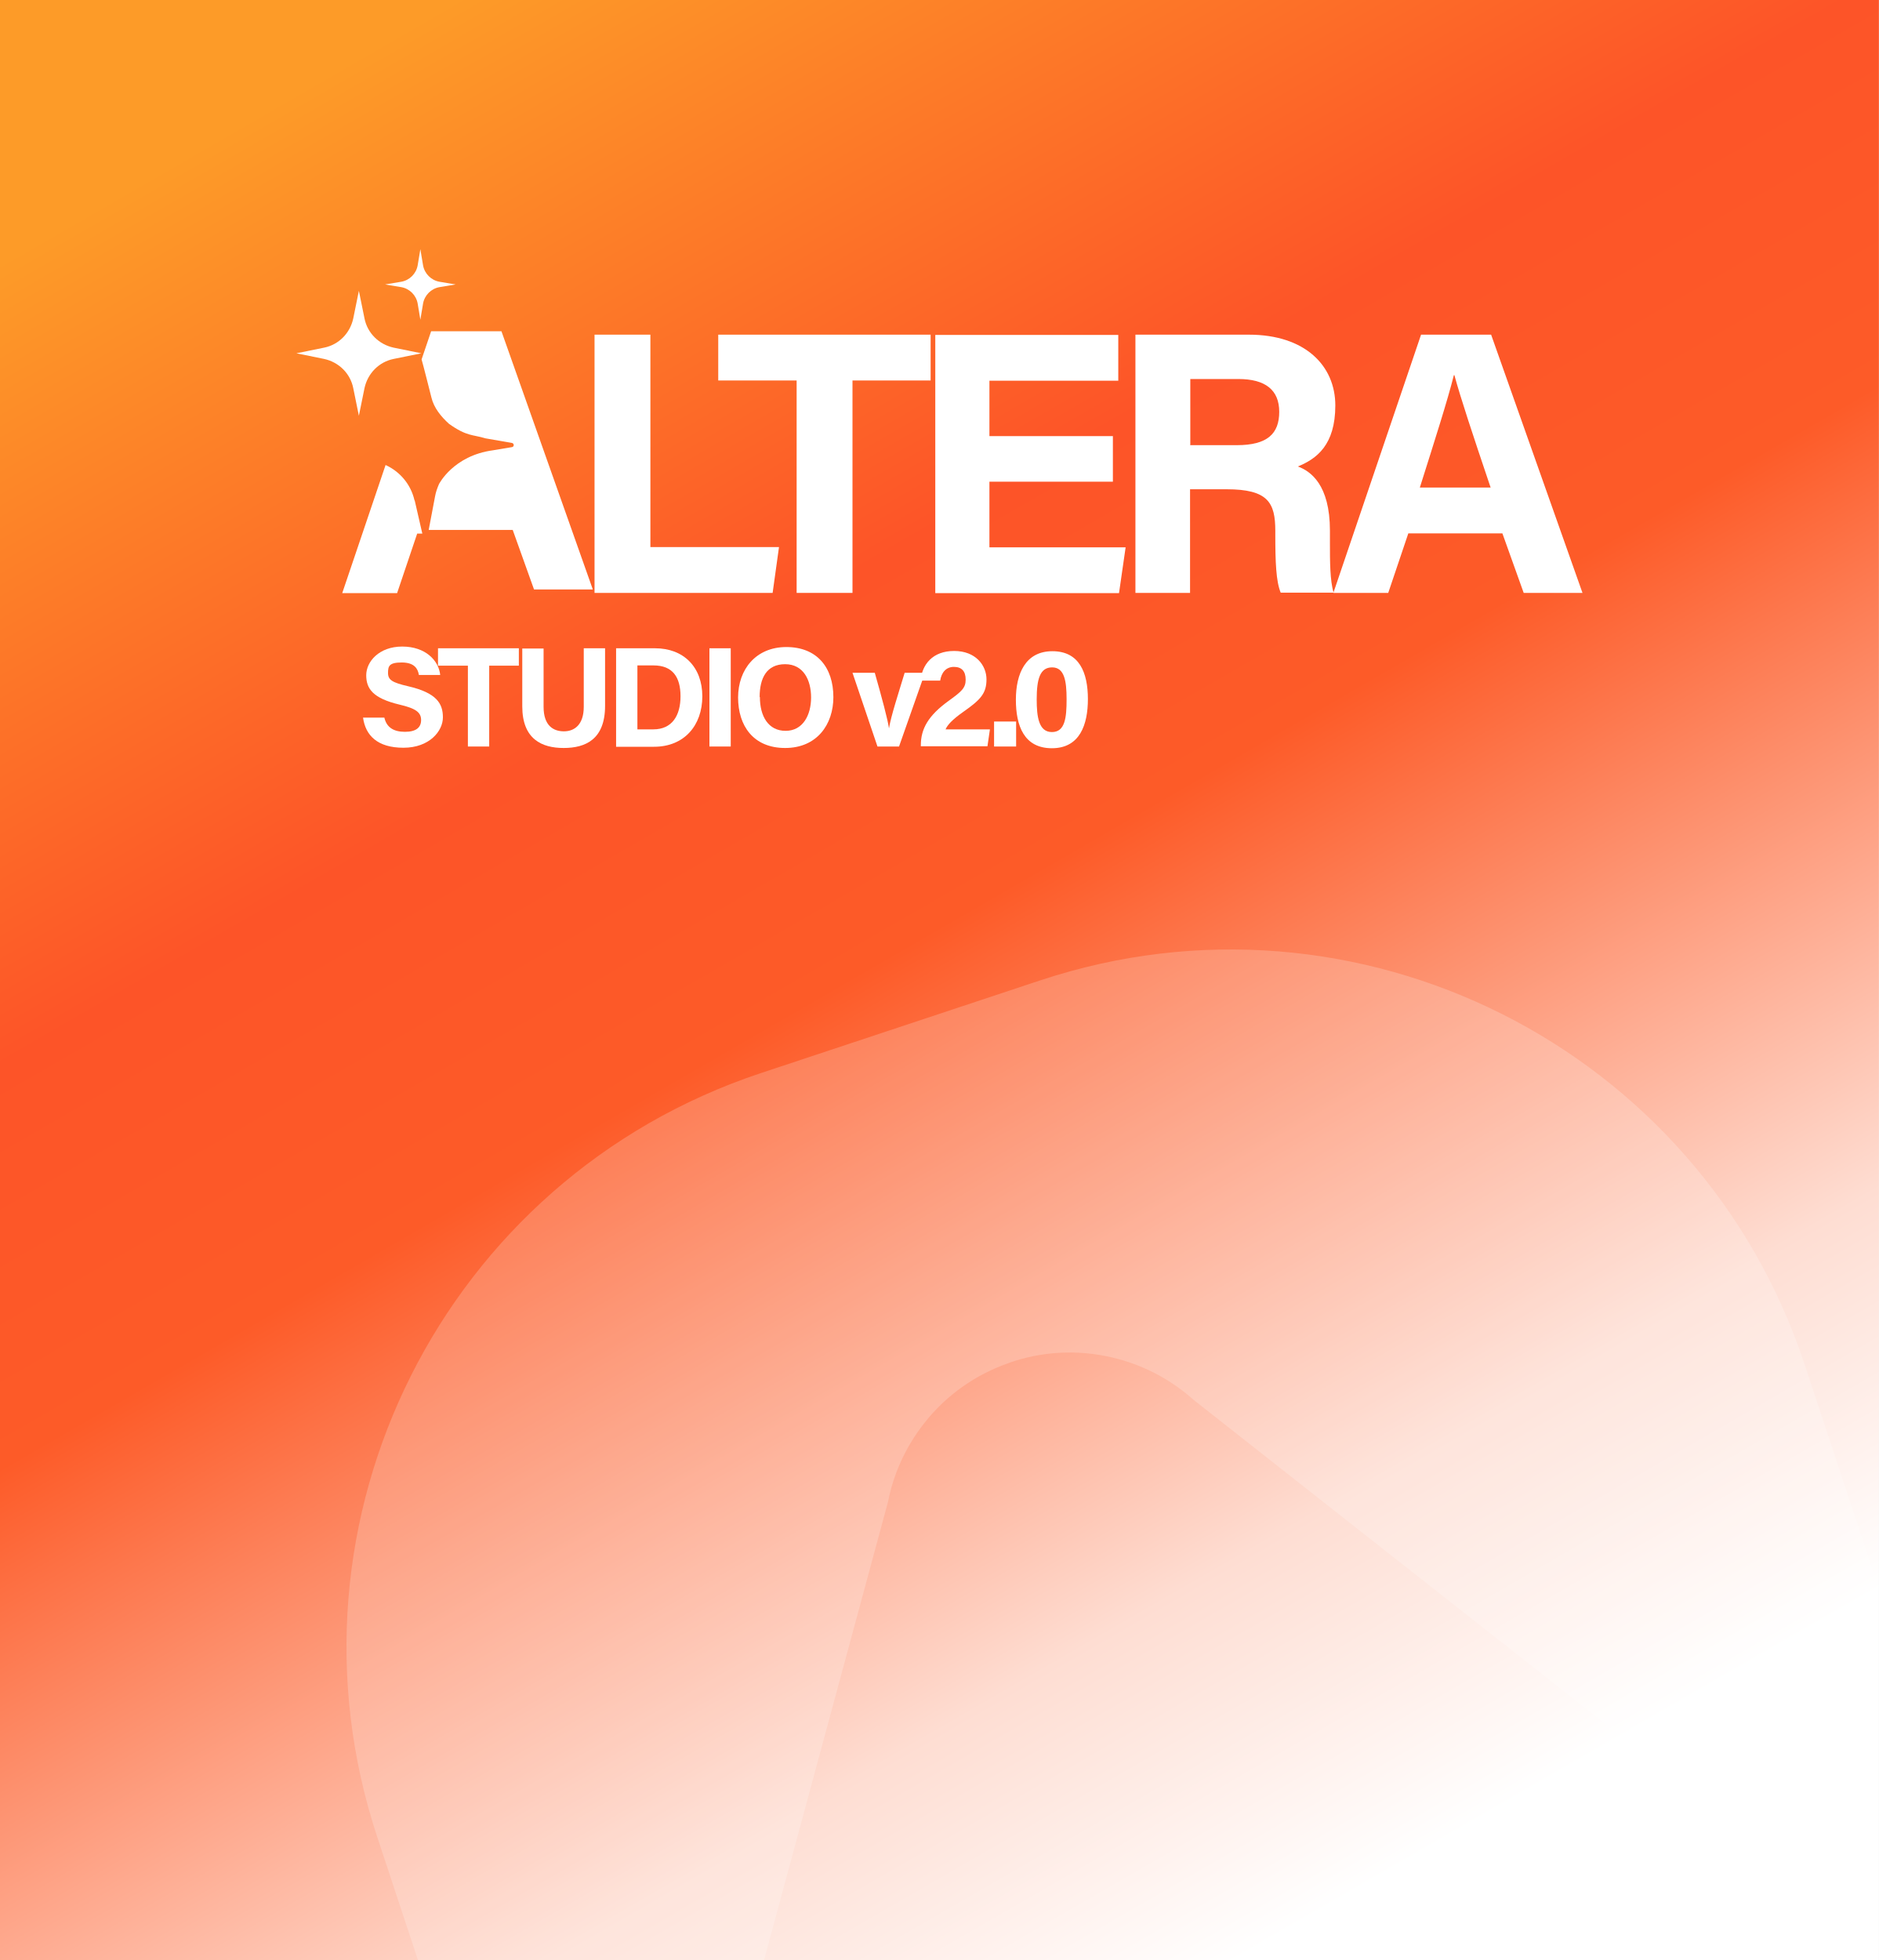
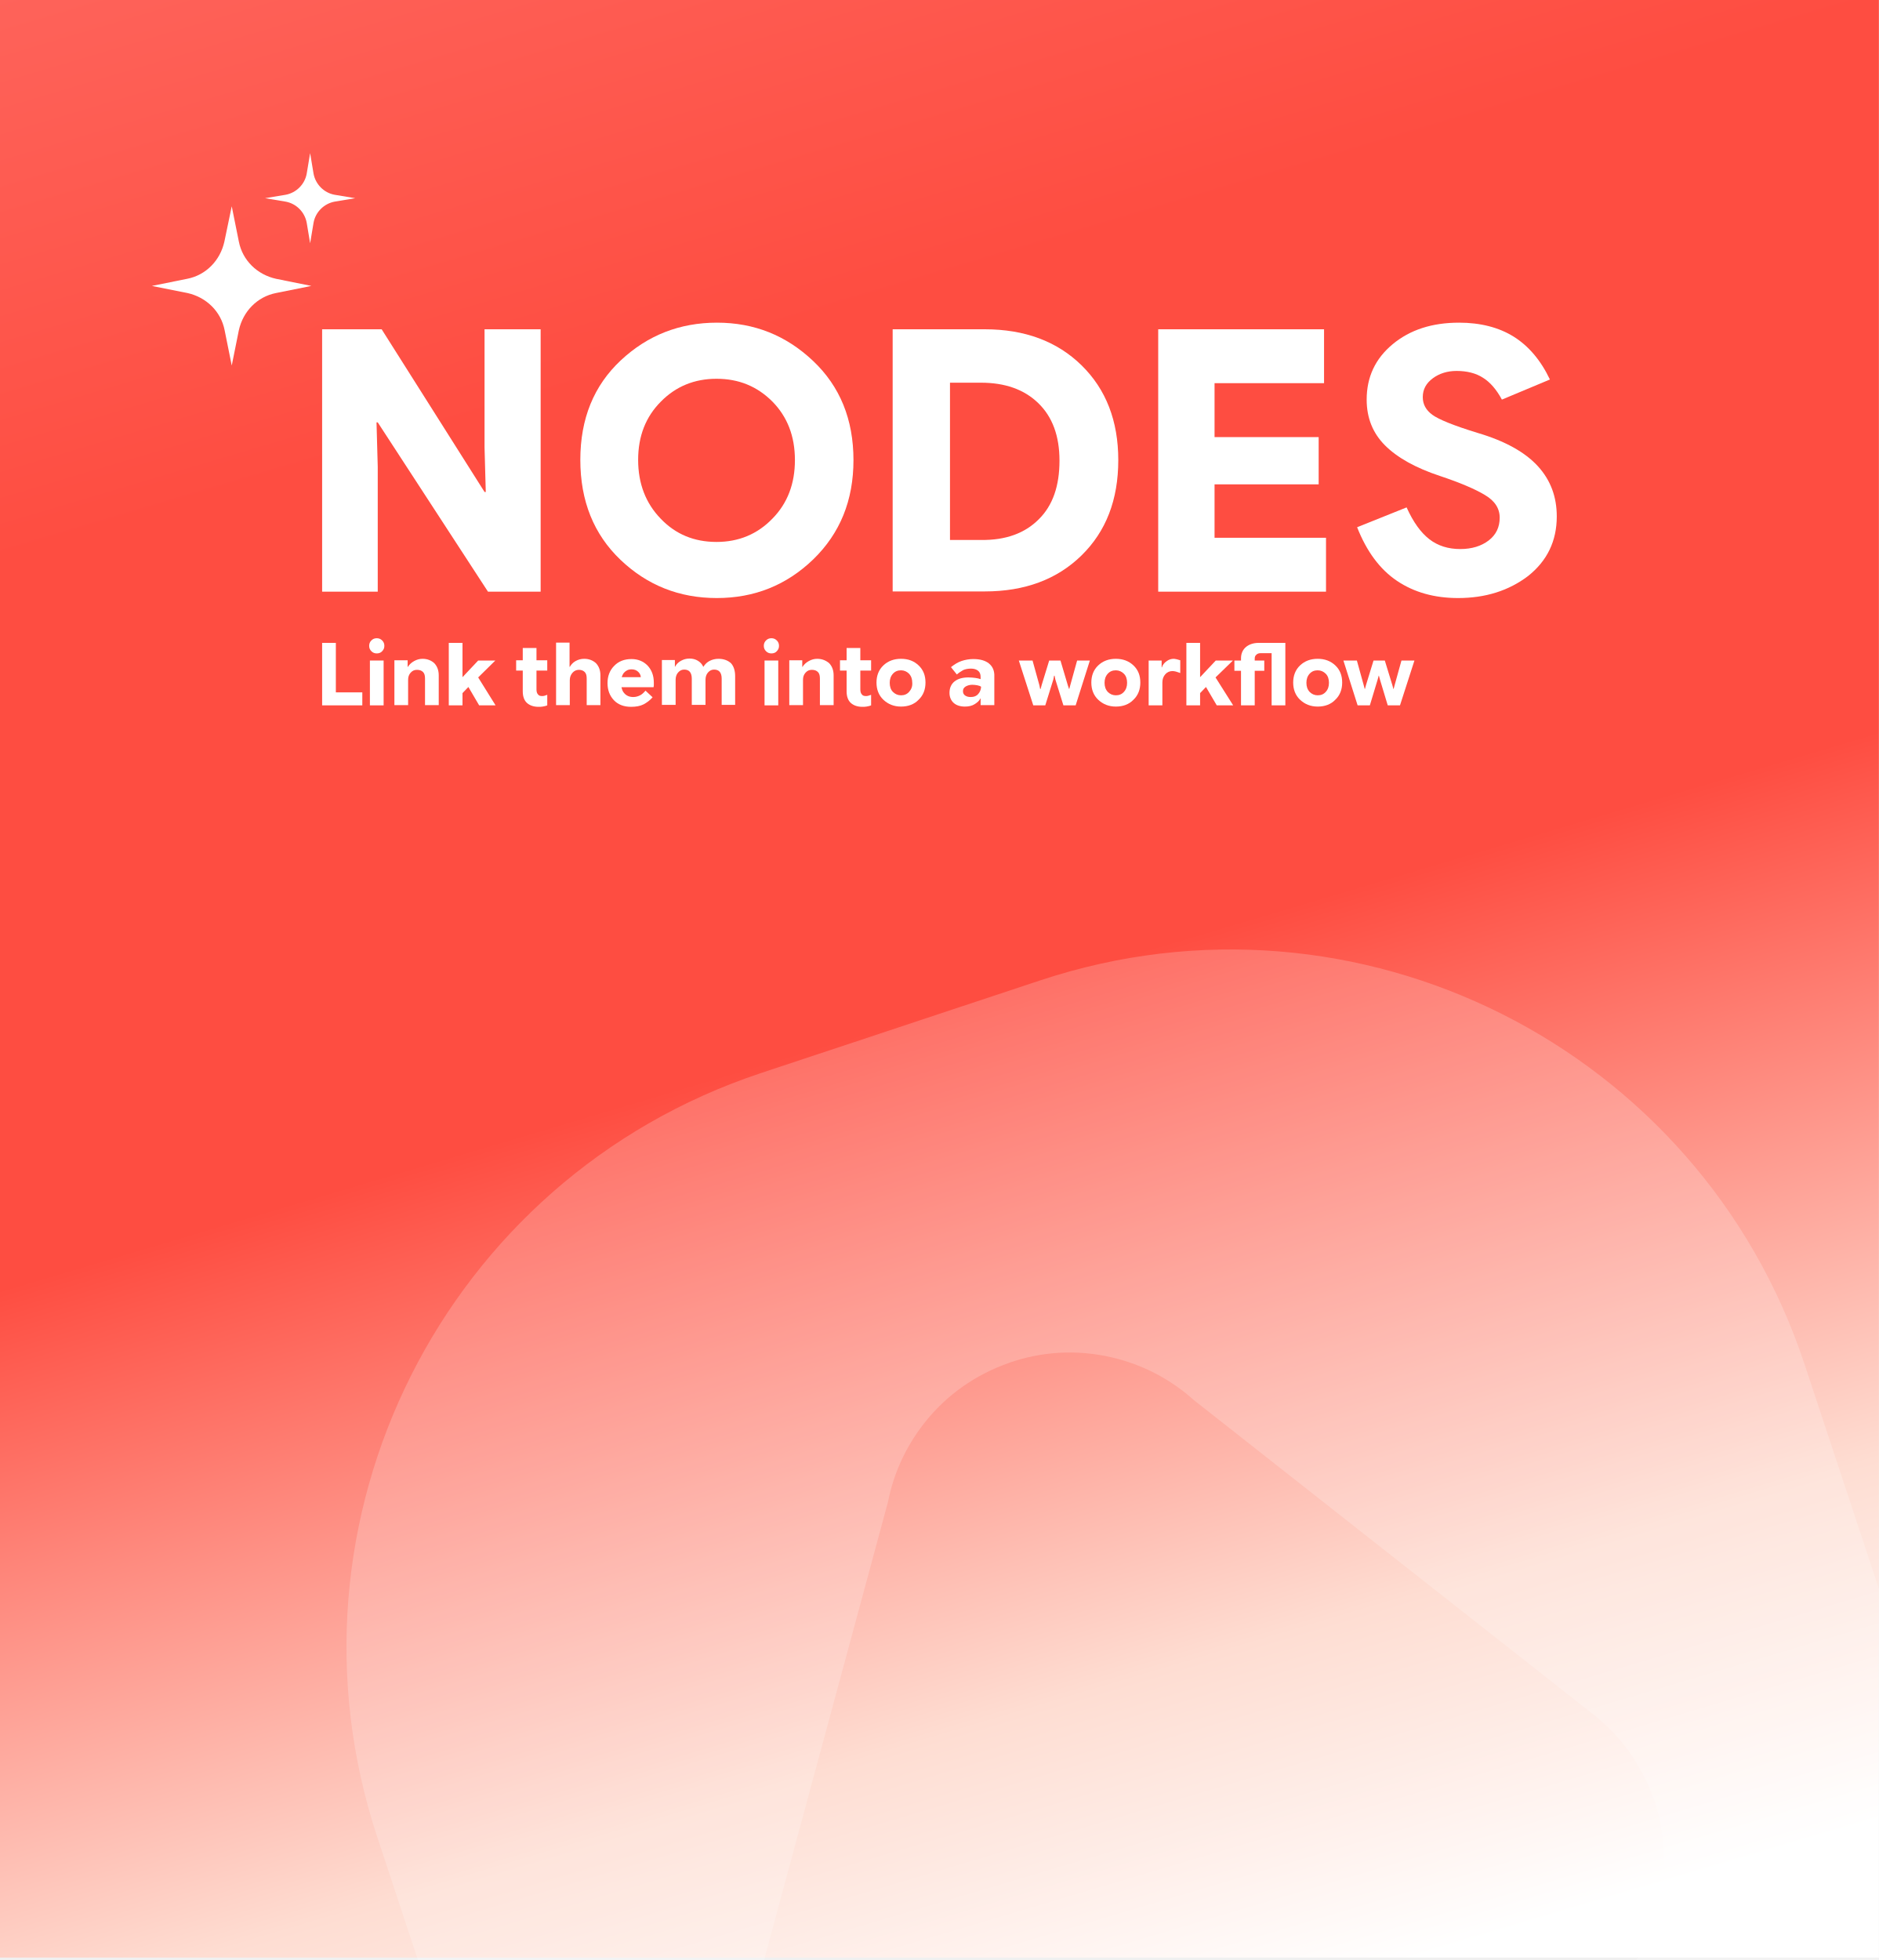
- <svg xmlns="http://www.w3.org/2000/svg" id="Layer_1" version="1.1" viewBox="0 0 767 800">
-   <defs>
-     <style>
-       .st0, .st1 {
-         fill: #fff;
-       }
- 
-       .st1 {
-         isolation: isolate;
-         opacity: .2;
-       }
- 
-       .st2 {
-         fill: url(#linear-gradient);
-       }
-     </style>
-     <linearGradient id="linear-gradient" x1="18.8" y1="-732.1" x2="729.2" y2="499.3" gradientTransform="translate(0 500)" gradientUnits="userSpaceOnUse">
-       <stop offset=".2" stop-color="#fd9b28" />
-       <stop offset=".4" stop-color="#fd5428" />
-       <stop offset=".5" stop-color="#fd5b28" />
-       <stop offset=".7" stop-color="#feddd2" />
-       <stop offset=".8" stop-color="#fff" />
-     </linearGradient>
-   </defs>
-   <rect class="st2" width="767" height="800" />
+ <svg xmlns="http://www.w3.org/2000/svg" version="1.1" id="Layer_1" x="0px" y="0px" viewBox="0 0 767 800" style="enable-background:new 0 0 767 800;" xml:space="preserve">
+   <style type="text/css">
+ 	.st0{fill:url(#SVGID_1_);}
+ 	.st1{fill:#FFFFFF;}
+ 	.st2{opacity:0.2;fill:#FFFFFF;enable-background:new    ;}
+ </style>
+   <linearGradient id="SVGID_1_" gradientUnits="userSpaceOnUse" x1="184.494" y1="1770.098" x2="589.794" y2="407.398" gradientTransform="matrix(1 0 0 -1 0 1500)">
+     <stop offset="0.1" style="stop-color:#FE6961" />
+     <stop offset="0.3" style="stop-color:#FE4D41" />
+     <stop offset="0.5" style="stop-color:#FE4D41" />
+     <stop offset="0.7" style="stop-color:#FEDDD2" />
+     <stop offset="0.8" style="stop-color:#FFFFFF" />
+   </linearGradient>
+   <polyline class="st0" points="767,799 0,799 0,-1 767,-1 " />
  <g>
    <g>
-       <path class="st0" d="M146.5,118.7l2.3,11.3c1.2,6,5.9,10.6,11.9,11.9l11.3,2.3-11.3,2.3c-6,1.2-10.6,5.9-11.9,11.9l-2.3,11.3-2.3-11.3c-1.2-6-5.9-10.6-11.9-11.9l-11.3-2.3,11.3-2.3c6-1.2,10.6-5.9,11.9-11.9l2.3-11.3Z" />
-       <path class="st0" d="M171.6,101.7l1.1,6.6c.6,3.4,3.3,6.1,6.7,6.7l6.6,1.1-6.6,1.1c-3.4.6-6.1,3.3-6.7,6.7l-1.1,6.6-1.1-6.6c-.6-3.4-3.3-6.1-6.7-6.7l-6.6-1.1,6.6-1.1c3.4-.6,6.1-3.3,6.7-6.7l1.1-6.6Z" />
-       <path class="st0" d="M242.7,136.6h22.8v86.7h52.5l-2.6,18.7h-72.7v-105.4Z" />
-       <path class="st0" d="M325.2,155.3h-32v-18.7h86.7v18.7h-31.9v86.7h-22.8v-86.7h0Z" />
-       <path class="st0" d="M454.3,196.6h-50.4v26.8h55.6l-2.7,18.7h-75v-105.4h74.7v18.7h-52.6v22.6h50.4v18.7h0Z" />
-       <path class="st0" d="M485.8,199.8v42.2h-22.3v-105.4h46.3c23,0,35.3,12.7,35.3,28.9s-7.7,21.8-15.3,24.9c5.2,1.9,13.1,7.4,13.1,26.2v5.2c0,7.1,0,15.2,1.5,20.1h-21.6c-1.9-4.6-2.2-12.5-2.2-23.7v-1.5c0-11.5-2.9-17-19.9-17h-15,.1ZM485.8,181.7h19.1c12.5,0,17.3-4.7,17.3-13.6s-5.6-13.4-16.7-13.4h-19.6v26.9h-.1Z" />
-       <path class="st0" d="M574.9,217.7l-8.2,24.3h-22.4l35.8-105.4h28.6l37.3,105.4h-24l-8.7-24.3h-38.5.1ZM608.5,199c-7.5-22.2-12.2-36.4-14.8-45.9h-.2c-2.6,10.4-7.9,26.9-13.9,45.9h28.9Z" />
-       <g>
-         <path class="st0" d="M169.2,204.2c-1.5-6.5-5.9-11.7-11.8-14.4l-17.7,52.3h22.4l8.2-24.3h2.1l-3.1-13.5h0Z" />
-         <path class="st0" d="M204.6,135.2h-28.6l-3.9,11.5c.5,1.6,4,15.5,4,15.5,1,4.3,4,7.9,7.2,10.8,7.3,5.2,9.6,4.3,14.8,5.9l10.9,1.9c.9.2,1,1.5,0,1.7l-7.8,1.3c-16.2,2.2-22,13.8-22,13.8-.7,1.6-1.3,3.3-1.6,5l-2.6,13.7h34.3l8.7,24.3h24l-37.3-105.4h0Z" />
-       </g>
+       <path class="st1" d="M94.6,84.2l2.9,14.4c1.5,7.7,7.5,13.5,15.2,15.2l14.4,2.9l-14.4,2.9c-7.7,1.5-13.5,7.5-15.2,15.2l-2.9,14.4    l-2.9-14.4c-1.5-7.7-7.5-13.5-15.2-15.2L62,116.7l14.4-2.9c7.7-1.5,13.5-7.5,15.2-15.2L94.6,84.2z" />
+       <path class="st1" d="M126.6,62.5l1.4,8.4c0.8,4.3,4.2,7.8,8.6,8.6l8.4,1.4l-8.4,1.4c-4.3,0.8-7.8,4.2-8.6,8.6l-1.4,8.4l-1.4-8.4    c-0.8-4.3-4.2-7.8-8.6-8.6l-8.4-1.4l8.4-1.4c4.3-0.8,7.8-4.2,8.6-8.6L126.6,62.5z" />
+     </g>
+   </g>
+   <path class="st2" d="M679.5,761.7v3.8c-0.2,2.3-0.4,4.5-0.8,6.7v0.4c0,0.4,0,0.9-0.2,1.3v0.4c-1.9,8.9-5.3,17.7-10.4,25.7h99.2  V649.4l-30.7-92.7c-42.9-129.3-182.5-199.4-311.8-156.6L310.6,438C181.3,480.9,111.2,620.5,154,749.8l16.6,50.2h141.3l50.6-187  c2.2-11.3,7.1-22.3,14.7-32l0,0c9.2-11.8,21.3-20,34.4-24.6c0.4-0.2,0.9-0.3,1.3-0.5c0.4,0,0.9-0.3,1.3-0.4  c13.3-4.2,27.9-4.7,42.3-0.8l0,0c11.9,3.2,22.3,9.1,30.9,16.8l77.9,61.3l0,0l57.6,45.3l27.7,21.8c0.2,0,0.3,0.3,0.5,0.4  c0.7,0.6,1.4,1.1,2,1.7c0.3,0.3,0.7,0.6,1,0.9c0.6,0.5,1.1,1,1.7,1.5c0.3,0.3,0.6,0.5,0.8,0.8l2.2,2.2c0.3,0.3,0.6,0.6,0.8,0.9  c0.5,0.5,1,1.1,1.4,1.6c0.3,0.3,0.5,0.6,0.8,0.9c0.7,0.8,1.3,1.6,1.9,2.4c0.2,0.3,0.4,0.6,0.6,0.8c0.5,0.6,0.9,1.2,1.3,1.8  c0.2,0.3,0.5,0.7,0.7,1c0.5,0.7,0.9,1.4,1.4,2.2c0.2,0.3,0.4,0.6,0.5,0.9c0.5,0.8,0.9,1.6,1.4,2.4c0.2,0.3,0.4,0.7,0.6,1  c0.4,0.7,0.7,1.4,1.1,2c0,0.3,0.3,0.6,0.4,0.9c0.4,0.9,0.9,1.8,1.3,2.8c0,0.3,0.3,0.6,0.4,1c0.3,0.7,0.6,1.4,0.9,2.1  c0,0.3,0.3,0.7,0.4,1c0.4,1,0.7,1.9,1,2.9c0,0.2,0,0.5,0.2,0.7c0.2,0.8,0.5,1.6,0.7,2.4c0,0.3,0.2,0.7,0.3,1  c0.2,0.9,0.5,1.8,0.7,2.7v0.4c0.2,1,0.4,2.1,0.6,3.1c0,0.3,0,0.6,0.2,1c0,0.8,0.3,1.7,0.4,2.5v0.7c0,1.1,0.2,2.1,0.3,3.2v7.8  l0.2,0.2L679.5,761.7L679.5,761.7z" />
+   <g>
+     <g>
+       <polygon class="st1" points="197.8,182.6 198.3,200.8 197.8,200.8 155.8,134.4 131.5,134.4 131.5,241.5 154.2,241.5 154.2,190.5     153.7,172.4 154.2,172.4 199.2,241.5 220.7,241.5 220.7,134.4 197.8,134.4   " />
+       <path class="st1" d="M331.9,147.3c-11-10.4-24-15.6-39.2-15.6s-28.3,5.1-39.3,15.4c-11,10.3-16.5,23.8-16.5,40.6    s5.5,30.4,16.4,40.8c10.9,10.4,24,15.6,39.3,15.6s28.4-5.2,39.4-15.8c10.9-10.6,16.4-24,16.4-40.5    C348.4,171.2,342.9,157.7,331.9,147.3z M315.3,211.7c-6.1,6.3-13.7,9.5-22.8,9.5c-9.1,0-16.7-3.1-22.8-9.5    c-6.1-6.3-9.2-14.3-9.2-24s3.1-17.6,9.3-23.8c6.1-6.2,13.7-9.3,22.7-9.3c9.1,0,16.6,3.1,22.8,9.3c6.1,6.2,9.2,14.1,9.2,23.9    C324.5,197.4,321.5,205.4,315.3,211.7z" />
+       <path class="st1" d="M402,134.4h-37.6v107H402c16.3,0,29.5-4.9,39.5-14.7s15-22.7,15-38.9c0-16-5-28.9-15-38.7    S418.3,134.4,402,134.4z M424,212c-5.7,5.7-13.5,8.5-23.4,8.4H388h-0.2v-64.2h12.6c9.8,0,17.6,2.7,23.4,8.3s8.7,13.4,8.7,23.5    C432.5,198.3,429.8,206.3,424,212z" />
+       <path class="st1" d="M495.8,197.7c13.2,0,42.5,0,42.5,0v-19.3h-42.5v-22h44.7v-22h-67.7v107.1h68.5v-22h-45.5V197.7z" />
+       <path class="st1" d="M627.8,190.3c-5.2-5.7-13.4-10.3-24.6-13.6c-9.8-3-15.9-5.5-18.5-7.4s-3.9-4.3-3.9-7.2c0-3.2,1.4-5.7,4.1-7.7    s6-3,9.7-3c4.2,0,7.9,0.9,10.8,2.8c2.9,1.8,5.5,4.8,7.7,8.9l19.6-8.2c-3.7-7.8-8.7-13.7-14.8-17.5s-13.6-5.7-22.3-5.7    c-11,0-20,2.9-27.1,8.8c-7.1,5.9-10.6,13.4-10.6,22.6c0,7.5,2.5,13.7,7.5,18.7s12.5,9.2,22.5,12.5c8.1,2.7,14.2,5.3,18.2,7.7    c4.1,2.4,6.1,5.5,6.1,9.3c0,3.9-1.5,7-4.5,9.3s-6.9,3.5-11.6,3.5c-4.9,0-9.1-1.3-12.6-4s-6.6-7-9.3-13l-20.2,8.1    c3.9,9.9,9.3,17.2,16.3,21.9s15.3,7,24.9,7c11.2,0,20.7-3,28.6-9c7.8-6.2,11.7-14.3,11.7-24.3C635.5,202.8,633,196,627.8,190.3z" />
    </g>
    <g>
-       <path class="st0" d="M156.9,292.9c.9,4,3.8,5.8,8.4,5.8s6.6-1.8,6.6-4.8-1.9-4.7-8.8-6.3c-10.9-2.6-13.6-6.5-13.6-12s5.2-11.7,14.7-11.7,14.9,5.7,15.5,11.6h-8.7c-.4-2.5-1.8-5.1-7-5.1s-5.6,1.5-5.6,4.3,1.7,3.9,8.2,5.4c11.7,2.7,14.2,7.1,14.2,12.7s-5.5,12.4-16.1,12.4-15.5-5-16.5-12.3h8.7Z" />
-       <path class="st0" d="M191,271.7h-12.2v-7.1h33v7.1h-12.1v33h-8.7v-33Z" />
-       <path class="st0" d="M221.9,264.6v23.9c0,7.7,4,10,8.3,10s8.1-2.7,8.1-10v-23.9h8.7v23.5c0,13.7-8,17.2-16.9,17.2s-16.9-3.6-16.9-17v-23.6h8.7,0Z" />
-       <path class="st0" d="M251.5,264.6h15.9c11.7,0,19.3,7.7,19.3,19.6s-7.4,20.6-19.7,20.6h-15.5v-40.1h0ZM260.2,297.7h6.5c7.7,0,11.1-5.7,11.1-13.5s-3.2-12.6-11-12.6h-6.6v26.1Z" />
-       <path class="st0" d="M298.3,264.6v40.1h-8.7v-40.1h8.7Z" />
-       <path class="st0" d="M340.2,284.5c0,11.2-6.7,20.8-19.7,20.8s-19.2-9.1-19.2-20.6,7.3-20.6,19.7-20.6,19.2,8.2,19.2,20.5h0ZM310.2,284.5c0,7.8,3.4,13.8,10.5,13.8s10.4-6.5,10.4-13.6-3.1-13.6-10.6-13.6-10.4,5.6-10.4,13.4h.1Z" />
-       <path class="st0" d="M357.1,274.6c2.9,10.2,5.3,19.1,5.8,22.7h0c.8-5,3.8-14.1,6.4-22.7h8.3l-10.6,30.1h-8.8l-10.2-30.1h9.1Z" />
-       <path class="st0" d="M375.9,304.7v-.5c0-6.7,3-12.1,11.3-18.1,5.4-3.9,7-5.3,7-8.7s-1.6-5.2-4.8-5.2-5.1,2.3-5.6,5.6h-8c.6-6.6,4.9-12.1,13.7-12.1s13.2,5.9,13.2,11.6-2.4,8.3-9.4,13.2c-4.7,3.3-6.6,5.5-7.3,7.2h18.1l-1,6.9h-27.2Z" />
-       <path class="st0" d="M405.8,304.7v-10.2h9v10.2h-9Z" />
-       <path class="st0" d="M444.1,285.3c0,10.5-3.3,20.1-14.7,20.1s-14.7-9.2-14.7-19.8,3.9-19.8,14.9-19.8,14.5,8.7,14.5,19.6h0ZM423.2,285.5c0,7,.8,13.3,6.2,13.3s6-5.9,6-13.4-.9-13-5.9-13-6.3,4.8-6.3,13.1h0Z" />
+       <polygon class="st1" points="137.1,262.4 131.5,262.4 131.5,287.9 147.9,287.9 147.9,282.6 137.1,282.6   " />
+       <rect x="151" y="269.6" class="st1" width="5.6" height="18.3" />
+       <path class="st1" d="M153.8,260.5c-0.9,0-1.6,0.3-2.2,0.9c-0.6,0.6-0.9,1.3-0.9,2.2c0,0.9,0.3,1.6,0.9,2.2    c0.6,0.6,1.3,0.9,2.2,0.9s1.7-0.3,2.2-0.9c0.6-0.6,0.9-1.3,0.9-2.2c0-0.9-0.3-1.6-0.9-2.2C155.4,260.8,154.7,260.5,153.8,260.5z" />
+       <path class="st1" d="M172.5,268.9c-1.2,0-2.3,0.3-3.4,0.9c-1.1,0.6-2,1.4-2.6,2.4h-0.1v-2.7H161v18.3h5.6v-10.3    c0-1.2,0.3-2.1,1-2.9s1.5-1.2,2.6-1.2s1.9,0.3,2.5,0.9s0.8,1.5,0.8,2.7v10.8h5.6v-12.1c0-2.1-0.6-3.7-1.8-5    C176.1,269.6,174.5,268.9,172.5,268.9z" />
+       <polygon class="st1" points="202.2,269.6 195.2,269.6 188.8,276.4 188.8,262.4 183.2,262.4 183.2,287.9 188.8,287.9 188.8,282.9     191.2,280.4 195.6,287.9 202.3,287.9 195.2,276.5   " />
+       <path class="st1" d="M221.2,284.1c-0.7,0-1.3-0.2-1.6-0.7c-0.4-0.4-0.6-1.1-0.6-2v-7.7h4.4v-4.2H219v-5h-5.6v5h-2.7v4.2h2.7v8.5    c0,2.1,0.6,3.7,1.7,4.7c1.1,1,2.7,1.6,4.7,1.6c0.6,0,1.2,0,1.7-0.1s1.2-0.2,1.9-0.5v-4.3c-0.5,0.2-0.9,0.3-1.2,0.4    C221.9,284.1,221.5,284.1,221.2,284.1z" />
+       <path class="st1" d="M238.5,268.9c-1.3,0-2.4,0.3-3.5,0.9s-1.8,1.4-2.4,2.4h-0.1v-9.9H227v25.5h5.6v-10.2c0-1.2,0.4-2.2,1.1-3    c0.7-0.8,1.6-1.2,2.6-1.2s1.8,0.3,2.4,0.9s0.8,1.5,0.8,2.7v10.8h5.6v-12.1c0-2.1-0.6-3.7-1.8-5    C242.1,269.6,240.5,268.9,238.5,268.9z" />
+       <path class="st1" d="M257.8,269c-2.9,0-5.3,0.9-7.1,2.8c-1.8,1.8-2.7,4.2-2.7,7c0,2.9,0.9,5.2,2.6,7c1.7,1.8,4.1,2.7,7,2.7    c2,0,3.7-0.3,5.1-1c1.3-0.7,2.6-1.6,3.7-2.9l-2.9-2.7c-0.7,0.8-1.4,1.5-2.2,1.9c-0.8,0.4-1.7,0.7-2.8,0.7c-1.5,0-2.8-0.5-3.7-1.6    c-0.6-0.6-0.9-1.5-1.1-2.4h13.1c0.1-0.4,0.1-0.8,0.1-1c0-0.3,0-0.6,0-0.9c0-2.9-0.9-5.2-2.6-7C262.6,269.9,260.4,269,257.8,269z     M253.8,276.4c0.2-0.7,0.5-1.3,0.9-1.8c0.8-0.9,1.8-1.4,3.1-1.4c1.1,0,1.9,0.3,2.6,0.9s1.1,1.3,1.2,2.3H253.8z" />
+       <path class="st1" d="M293.3,268.9c-1.3,0-2.5,0.3-3.5,0.8c-1.1,0.5-2,1.4-2.7,2.5c-0.4-1-1.2-1.9-2.2-2.5s-2.1-0.9-3.4-0.9    s-2.4,0.3-3.5,0.9s-1.9,1.4-2.4,2.4h-0.1v-2.7h-5.3v18.3h5.6v-10.2c0-1.2,0.3-2.2,1-3s1.5-1.2,2.5-1.2s1.8,0.3,2.3,0.9    s0.8,1.5,0.8,2.8v10.7h5.6v-10.2c0-1.2,0.3-2.2,1-3s1.5-1.2,2.5-1.2s1.8,0.3,2.3,0.9s0.8,1.5,0.8,2.8v10.7h5.5V276    c0-2.3-0.6-4.1-1.7-5.3C297.2,269.6,295.5,268.9,293.3,268.9z" />
+       <rect x="312.1" y="269.6" class="st1" width="5.6" height="18.3" />
+       <path class="st1" d="M314.9,260.5c-0.9,0-1.6,0.3-2.2,0.9s-0.9,1.3-0.9,2.2c0,0.9,0.3,1.6,0.9,2.2s1.3,0.9,2.2,0.9    c0.9,0,1.7-0.3,2.2-0.9c0.6-0.6,0.9-1.3,0.9-2.2c0-0.9-0.3-1.6-0.9-2.2S315.8,260.5,314.9,260.5z" />
+       <path class="st1" d="M333.6,268.9c-1.2,0-2.3,0.3-3.4,0.9s-2,1.4-2.6,2.4h-0.1v-2.7h-5.3v18.3h5.6v-10.3c0-1.2,0.3-2.1,1-2.9    s1.5-1.2,2.6-1.2s1.9,0.3,2.5,0.9s0.8,1.5,0.8,2.7v10.8h5.6v-12.1c0-2.1-0.6-3.7-1.8-5C337.2,269.6,335.6,268.9,333.6,268.9z" />
+       <path class="st1" d="M353.4,284.1c-0.7,0-1.3-0.2-1.6-0.7c-0.4-0.4-0.6-1.1-0.6-2v-7.7h4.4v-4.2h-4.4v-5h-5.6v5h-2.7v4.2h2.7v8.5    c0,2.1,0.6,3.7,1.7,4.7s2.7,1.6,4.7,1.6c0.6,0,1.2,0,1.7-0.1s1.2-0.2,1.9-0.5v-4.3c-0.5,0.2-0.9,0.3-1.2,0.4    C354,284.1,353.7,284.1,353.4,284.1z" />
+       <path class="st1" d="M367.8,268.9c-2.9,0-5.3,0.9-7.2,2.7s-2.8,4.2-2.8,7s0.9,5.2,2.8,7s4.3,2.8,7.2,2.8c2.9,0,5.4-0.9,7.2-2.8    c1.9-1.8,2.8-4.2,2.8-7c0-2.9-0.9-5.2-2.8-7S370.8,268.9,367.8,268.9z M371.1,282.4c-0.9,1-2,1.4-3.3,1.4s-2.4-0.5-3.3-1.4    s-1.3-2.2-1.3-3.7s0.4-2.7,1.3-3.7s2-1.4,3.3-1.4s2.4,0.5,3.3,1.4c0.9,1,1.3,2.2,1.3,3.7C372.5,280.2,372,281.4,371.1,282.4z" />
+       <path class="st1" d="M403.7,270.8c-1.5-1.2-3.6-1.8-6.4-1.8c-1.7,0-3.3,0.3-4.8,0.8s-2.9,1.4-4.3,2.5l2.4,3    c0.8-0.7,1.7-1.3,2.6-1.8c0.9-0.4,2-0.6,3.2-0.6s2.2,0.3,2.9,0.9c0.7,0.6,1,1.4,1,2.5v0.9c-0.6-0.2-1.3-0.4-2.2-0.5    c-0.8-0.1-1.8-0.2-2.8-0.2c-2.3,0-4.2,0.5-5.6,1.6s-2.1,2.7-2.1,4.7c0,1.7,0.6,3.1,1.7,4.1s2.7,1.5,4.6,1.5c1.5,0,2.9-0.3,4-1    s1.9-1.4,2.3-2.3h0.1v2.7h5.6v-11.6C406,273.9,405.3,272.1,403.7,270.8z M399.3,283.3c-0.7,0.8-1.7,1.2-3,1.2    c-1,0-1.7-0.2-2.3-0.6c-0.6-0.4-0.9-1-0.9-1.8s0.3-1.4,1.1-1.9c0.7-0.4,1.6-0.7,2.7-0.7c0.7,0,1.4,0.1,2,0.2s1.2,0.3,1.6,0.6v0.1    C400.4,281.6,400,282.5,399.3,283.3z" />
+       <polygon class="st1" points="436.9,279.7 436.5,281.2 436.4,281.2 435.9,279.7 432.9,269.6 428.3,269.6 425.2,279.7 424.8,281.2     424.6,281.2 424.3,279.7 421.5,269.6 415.9,269.6 421.8,287.9 426.7,287.9 430,277.3 430.3,275.8 430.5,275.8 430.8,277.3     434.1,287.9 439.1,287.9 444.9,269.6 439.7,269.6   " />
+       <path class="st1" d="M455.5,268.9c-2.9,0-5.3,0.9-7.2,2.7c-1.9,1.8-2.8,4.2-2.8,7s0.9,5.2,2.8,7s4.3,2.8,7.2,2.8    c2.9,0,5.4-0.9,7.2-2.8c1.9-1.8,2.8-4.2,2.8-7c0-2.9-0.9-5.2-2.8-7S458.4,268.9,455.5,268.9z M458.8,282.4c-0.9,1-2,1.4-3.3,1.4    s-2.4-0.5-3.3-1.4c-0.9-1-1.3-2.2-1.3-3.7s0.4-2.7,1.3-3.7s2-1.4,3.3-1.4s2.4,0.5,3.3,1.4s1.3,2.2,1.3,3.7    C460.1,280.2,459.7,281.4,458.8,282.4z" />
+       <path class="st1" d="M479.2,268.9c-1.1,0-2.1,0.3-3,1c-0.9,0.6-1.6,1.5-1.9,2.5h-0.1v-2.8h-5.3v18.3h5.6v-9.3    c0-1.4,0.4-2.5,1.2-3.4c0.8-0.9,1.8-1.3,3-1.3c0.4,0,0.8,0.1,1.3,0.2c0.4,0.1,1,0.3,1.8,0.6v-5.2c-0.6-0.2-1-0.3-1.4-0.4    C479.8,269,479.5,268.9,479.2,268.9z" />
+       <polygon class="st1" points="503.3,269.6 496.3,269.6 489.9,276.4 489.9,262.4 484.3,262.4 484.3,287.9 489.9,287.9 489.9,282.9     492.3,280.4 496.7,287.9 503.4,287.9 496.2,276.5   " />
+       <path class="st1" d="M519.1,262.4h-5.3c-2.1,0-3.9,0.6-5.2,1.7c-1.3,1.1-2,2.7-2,4.6v0.9h-2.7v4.2h2.7v14.1h5.6v-14.1h3.9v-4.2    h-3.9v-0.8c0-0.7,0.2-1.2,0.7-1.6c0.4-0.4,1-0.6,1.7-0.6h4.5v21.3h5.6v-25.5h-2.8H519.1z" />
+       <path class="st1" d="M537.9,268.9c-2.9,0-5.3,0.9-7.2,2.7c-1.9,1.8-2.8,4.2-2.8,7s0.9,5.2,2.8,7c1.9,1.8,4.3,2.8,7.2,2.8    s5.4-0.9,7.2-2.8c1.9-1.8,2.8-4.2,2.8-7c0-2.9-0.9-5.2-2.8-7S540.8,268.9,537.9,268.9z M541.2,282.4c-0.9,1-2,1.4-3.3,1.4    s-2.4-0.5-3.3-1.4c-0.9-1-1.3-2.2-1.3-3.7s0.4-2.7,1.3-3.7c0.9-1,2-1.4,3.3-1.4s2.4,0.5,3.3,1.4s1.3,2.2,1.3,3.7    C542.5,280.2,542.1,281.4,541.2,282.4z" />
+       <polygon class="st1" points="572.1,269.6 569.3,279.7 568.9,281.2 568.8,281.2 568.4,279.7 565.3,269.6 560.7,269.6 557.6,279.7     557.2,281.2 557.1,281.2 556.7,279.7 553.9,269.6 548.4,269.6 554.2,287.9 559.2,287.9 562.4,277.3 562.8,275.8 562.9,275.8     563.3,277.3 566.5,287.9 571.5,287.9 577.4,269.6   " />
    </g>
  </g>
-   <path class="st1" d="M679.5,761.7v3.8c-.2,2.3-.4,4.5-.8,6.7v.4c0,.4,0,.9-.2,1.3v.4c-1.9,8.9-5.3,17.7-10.4,25.7h99.2v-150.6l-30.7-92.7c-42.9-129.3-182.5-199.4-311.8-156.6l-114.2,37.9c-129.3,42.9-199.4,182.5-156.6,311.8l16.6,50.2h141.3l50.6-187c2.2-11.3,7.1-22.3,14.7-32h0c9.2-11.8,21.3-20,34.4-24.6.4-.2.9-.3,1.3-.5.4,0,.9-.3,1.3-.4,13.3-4.2,27.9-4.7,42.3-.8h0c11.9,3.2,22.3,9.1,30.9,16.8l77.9,61.3h0l57.6,45.3,27.7,21.8c.2,0,.3.3.5.4.7.6,1.4,1.1,2,1.7.3.3.7.6,1,.9.6.5,1.1,1,1.7,1.5.3.3.6.5.8.8l2.2,2.2c.3.3.6.6.8.9.5.5,1,1.1,1.4,1.6.3.3.5.6.8.9.7.8,1.3,1.6,1.9,2.4.2.3.4.6.6.8.5.6.9,1.2,1.3,1.8.2.3.5.7.7,1,.5.7.9,1.4,1.4,2.2.2.3.4.6.5.9.5.8.9,1.6,1.4,2.4.2.3.4.7.6,1,.4.7.7,1.4,1.1,2,0,.3.3.6.4.9.4.9.9,1.8,1.3,2.8,0,.3.3.6.4,1,.3.7.6,1.4.9,2.1,0,.3.3.7.4,1,.4,1,.7,1.9,1,2.9,0,.2,0,.5.2.7.2.8.5,1.6.7,2.4,0,.3.2.7.3,1,.2.9.5,1.8.7,2.7v.4c.2,1,.4,2.1.6,3.1,0,.3,0,.6.2,1,0,.8.3,1.7.4,2.5v.7c0,1.1.2,2.1.3,3.2v7.8l.2.2h.2Z" />
</svg>
